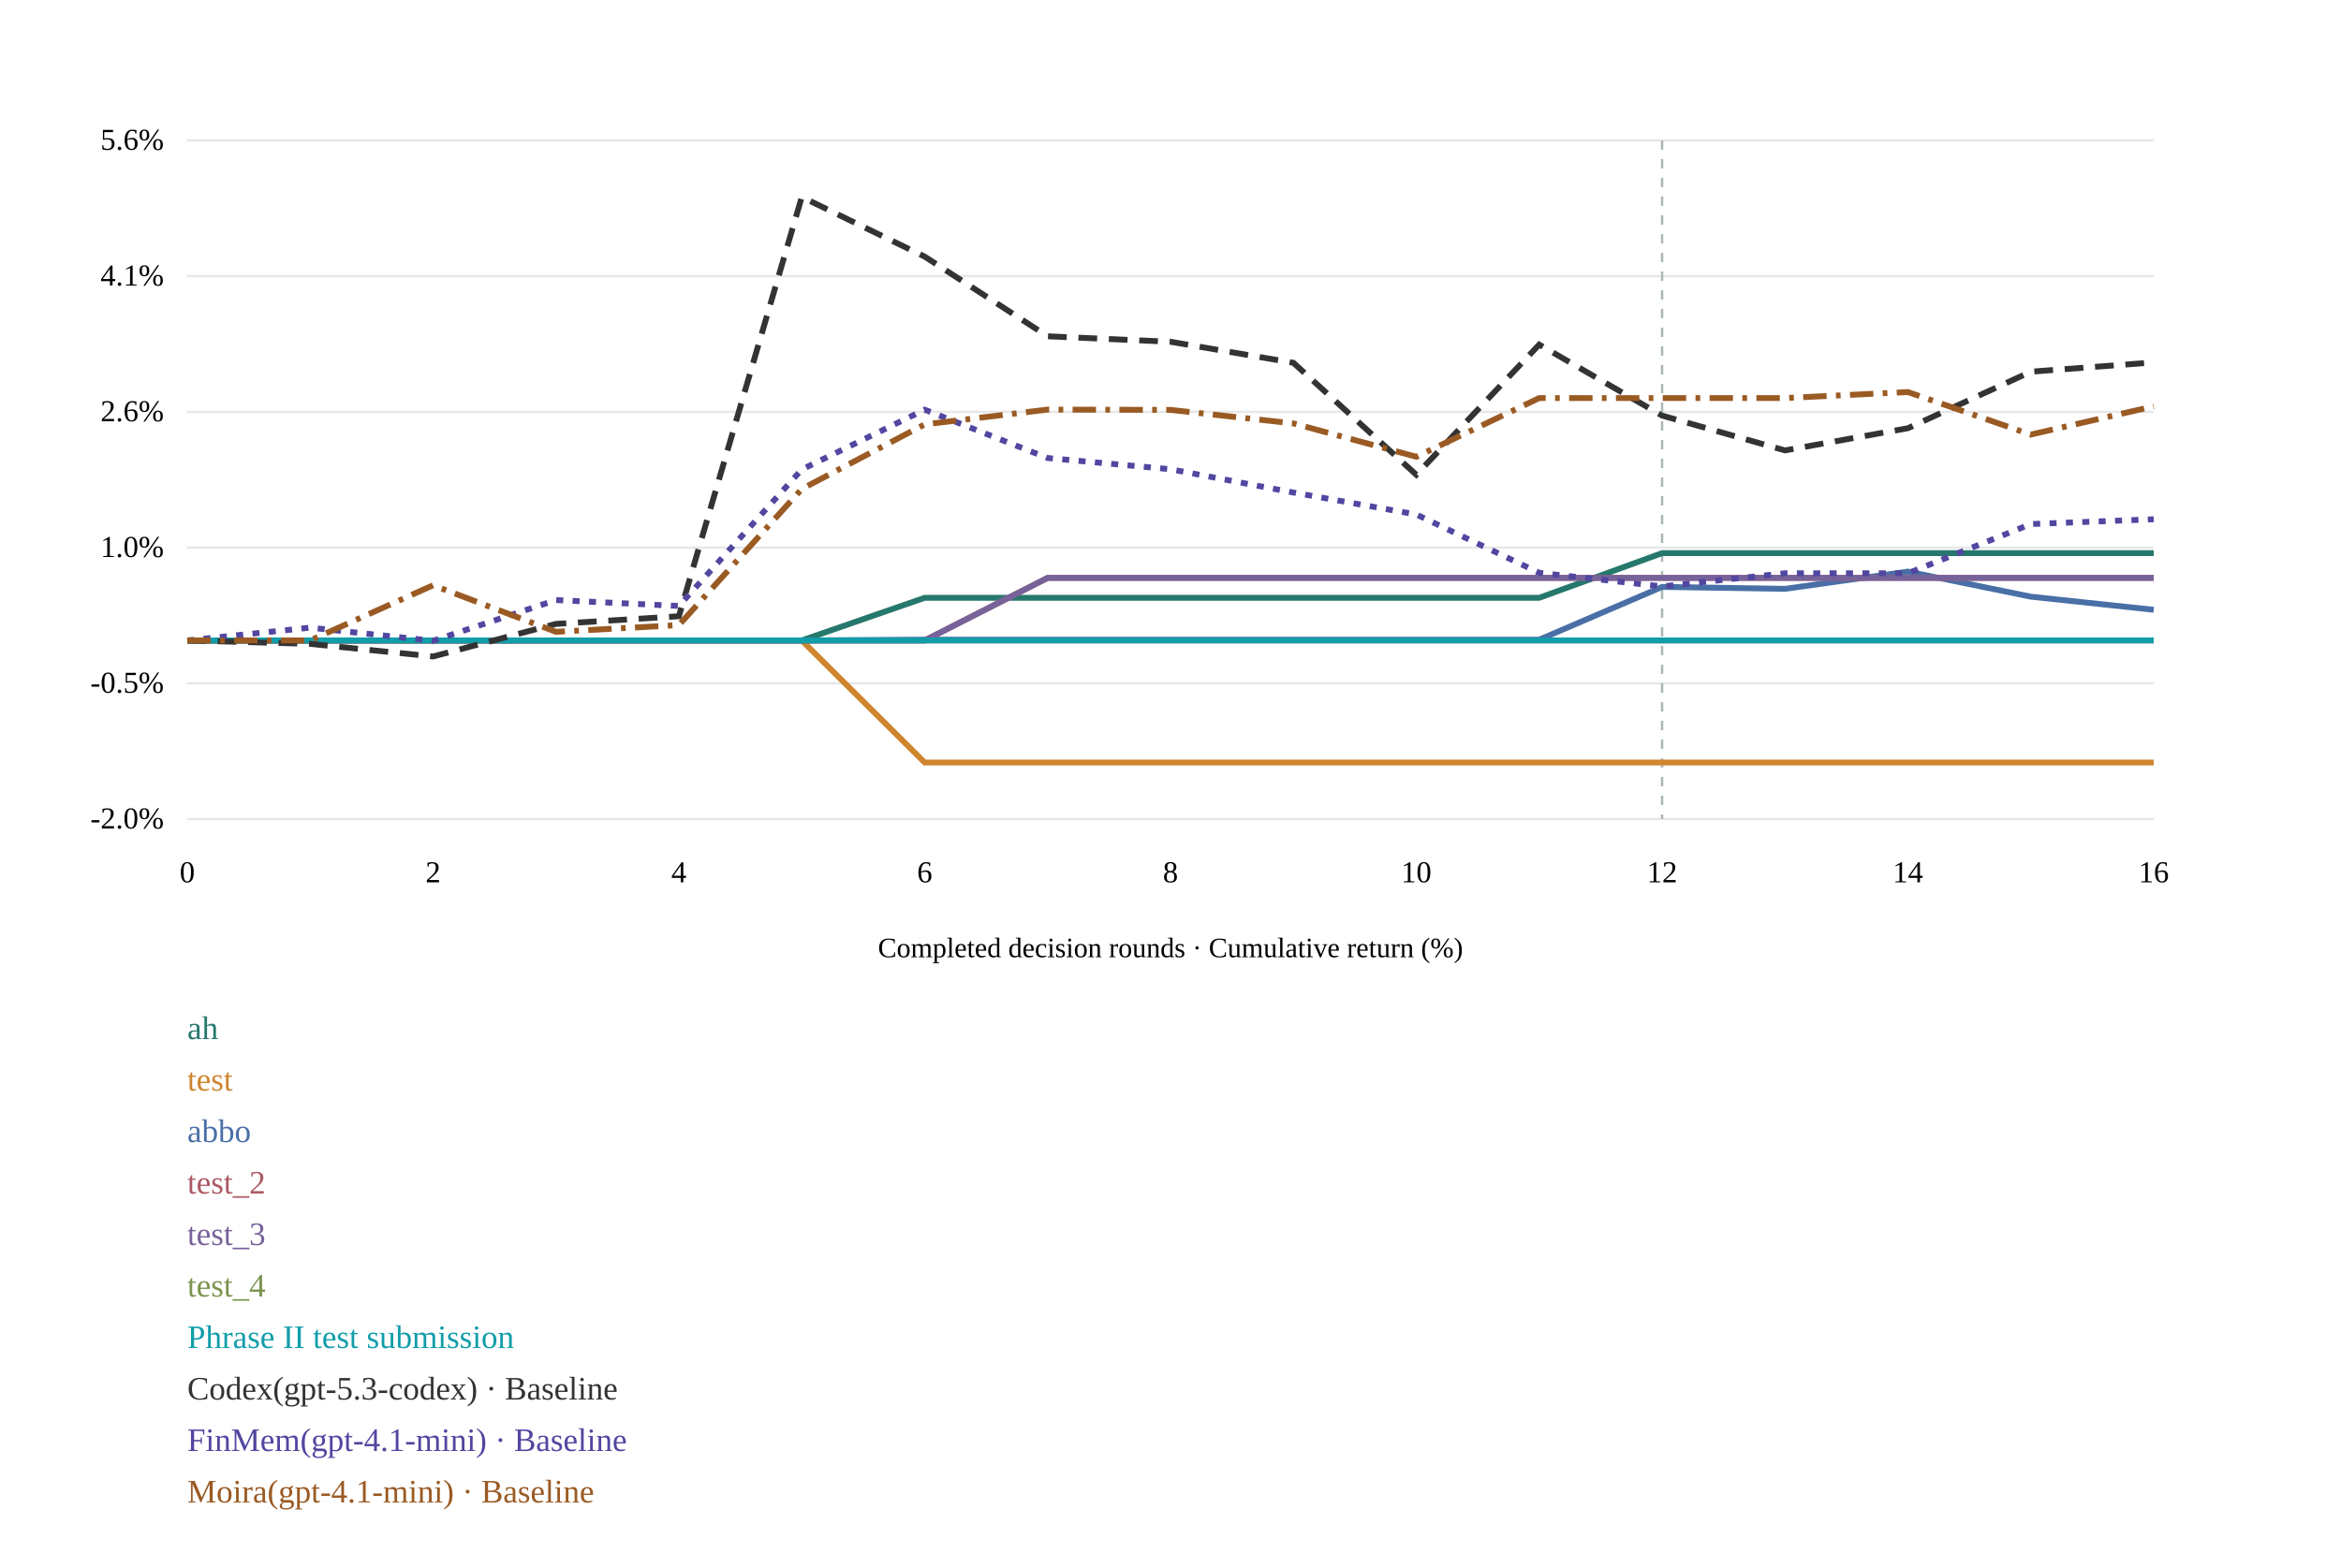
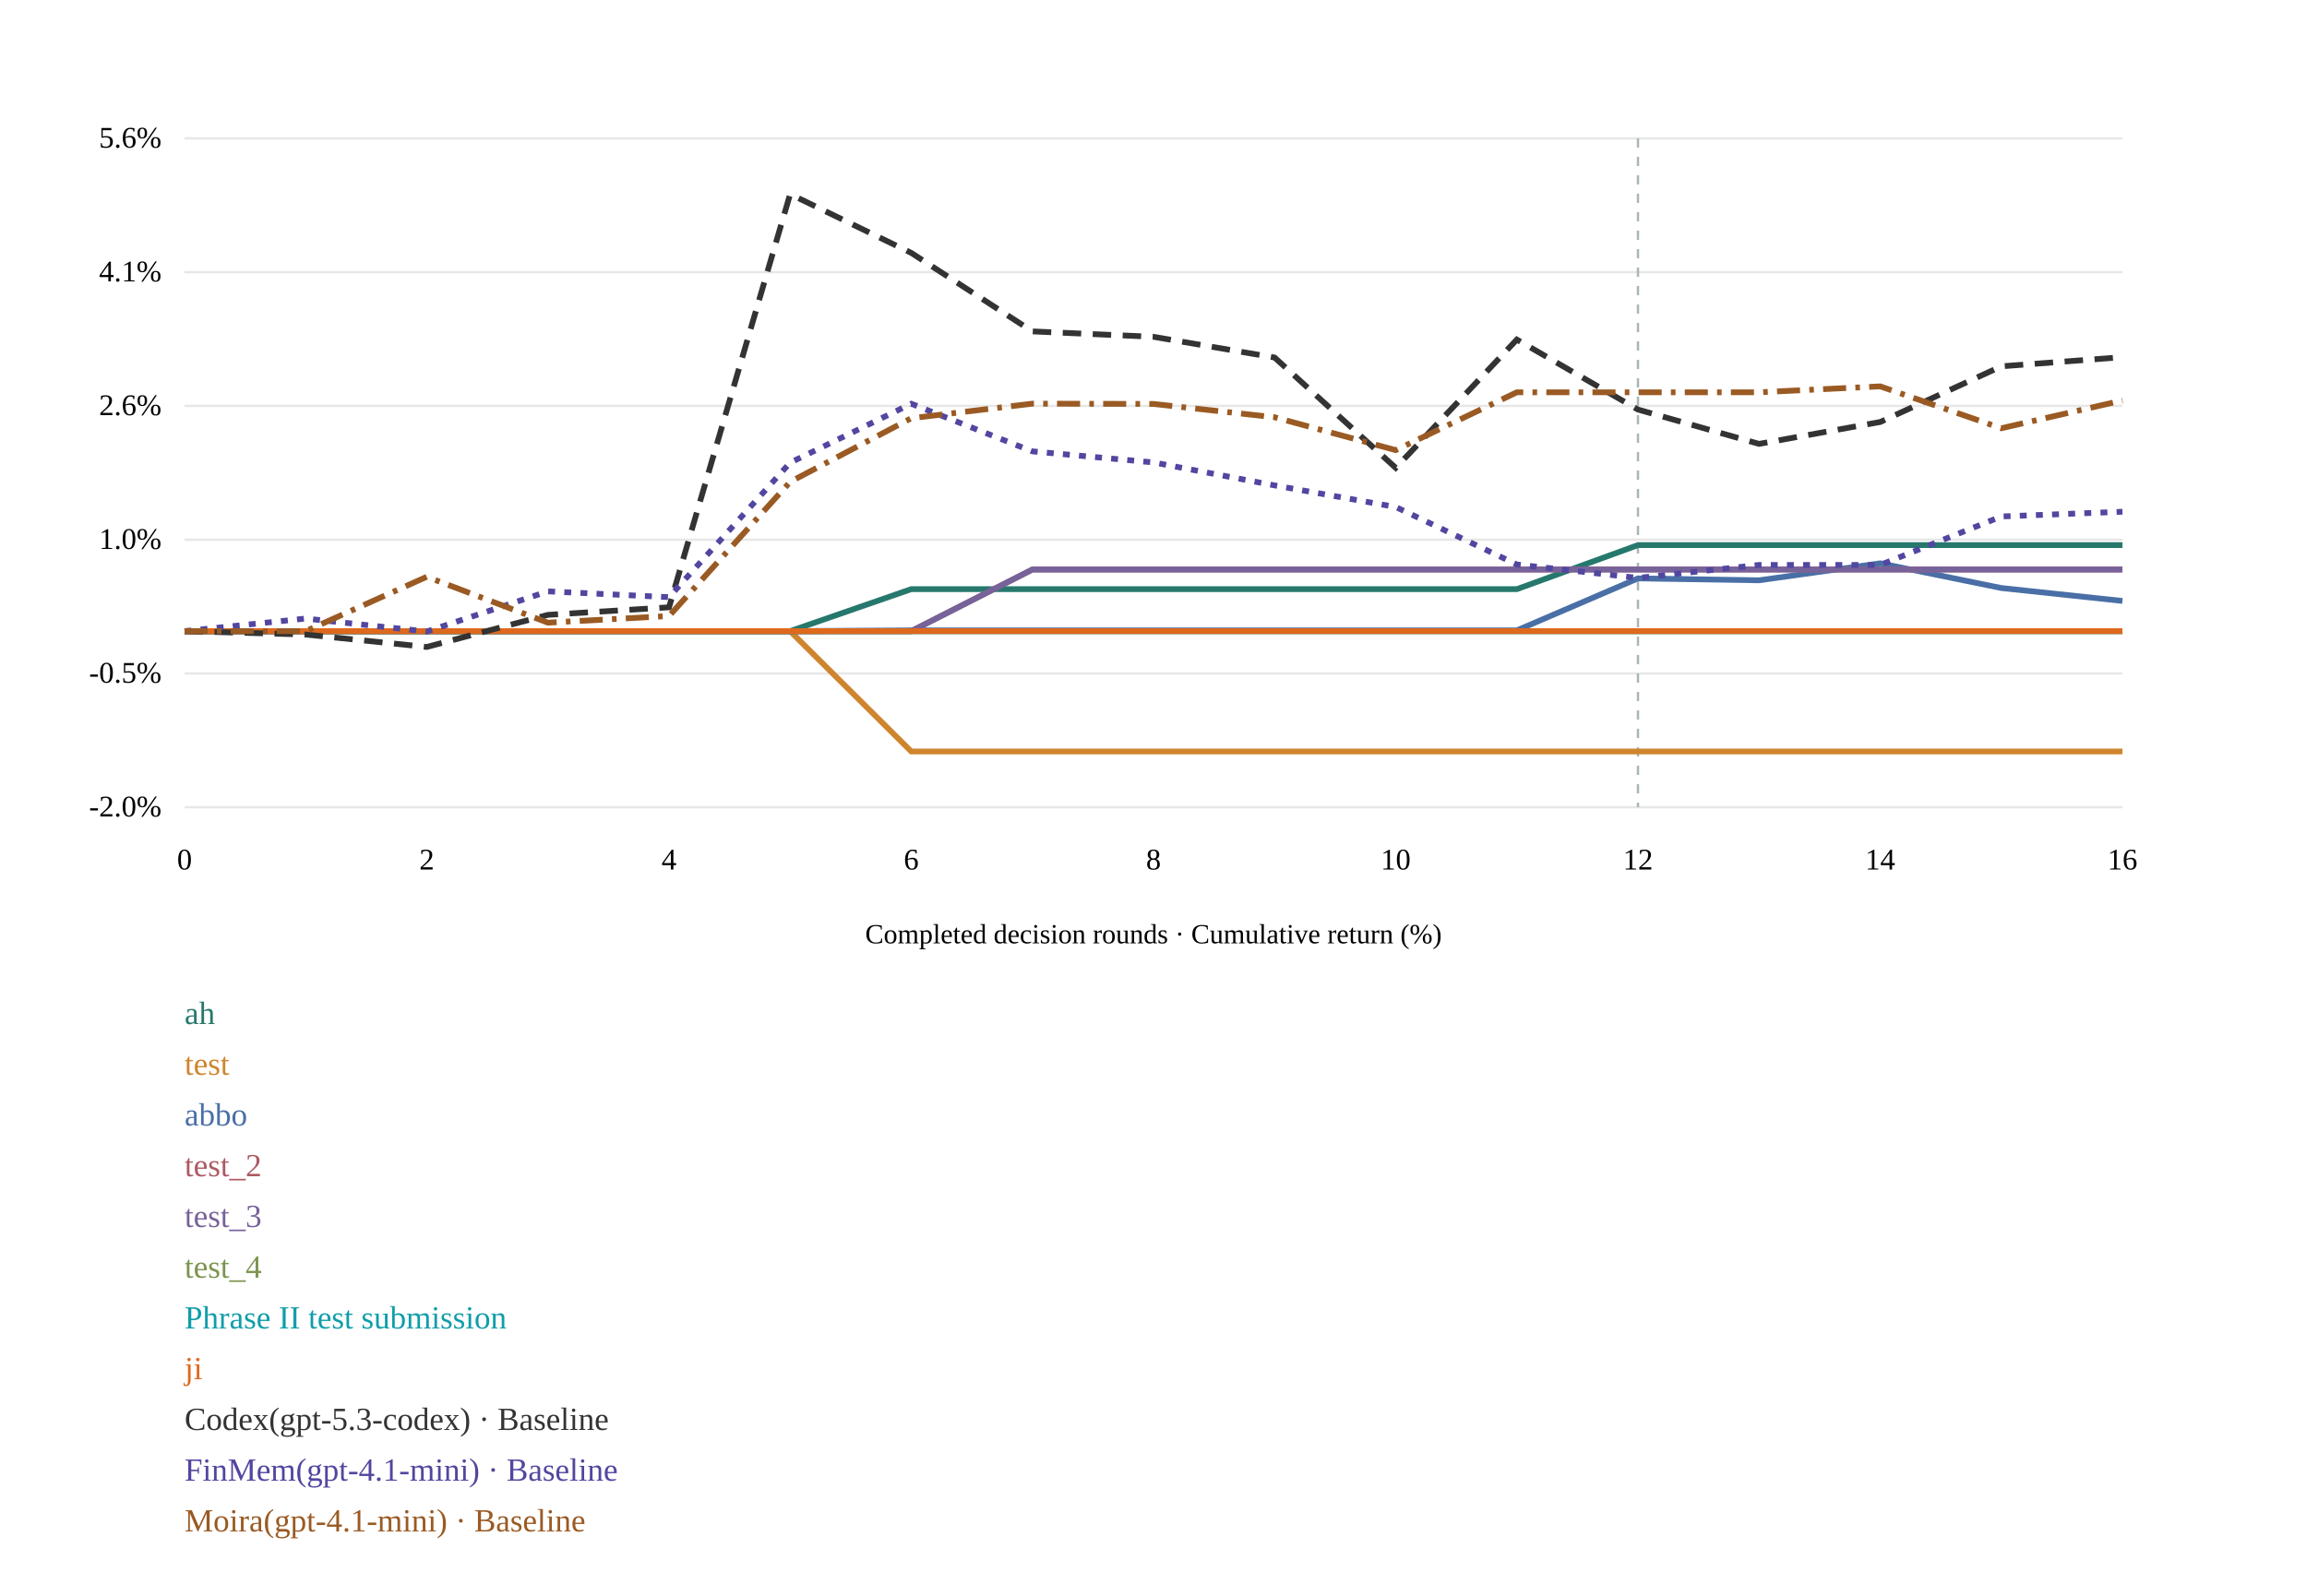
- <svg xmlns="http://www.w3.org/2000/svg" viewBox="0 0 1000 670" role="img">
+ <svg xmlns="http://www.w3.org/2000/svg" viewBox="0 0 1000 692" role="img">
  <rect width="100%" height="100%" fill="white" />
  <path d="M80 350.0H920" stroke="#e7e7e7" />
  <text x="70" y="354.0" text-anchor="end" font-size="13">-2.0%</text>
  <path d="M80 292.0H920" stroke="#e7e7e7" />
  <text x="70" y="296.0" text-anchor="end" font-size="13">-0.5%</text>
  <path d="M80 234.0H920" stroke="#e7e7e7" />
  <text x="70" y="238.0" text-anchor="end" font-size="13">1.0%</text>
  <path d="M80 176.0H920" stroke="#e7e7e7" />
  <text x="70" y="180.0" text-anchor="end" font-size="13">2.6%</text>
  <path d="M80 118.0H920" stroke="#e7e7e7" />
  <text x="70" y="122.0" text-anchor="end" font-size="13">4.1%</text>
  <path d="M80 60H920" stroke="#e7e7e7" />
  <text x="70" y="64" text-anchor="end" font-size="13">5.6%</text>
  <path d="M80 273.646H920" stroke="#aaa" />
  <text x="80.0" y="377" text-anchor="middle" font-size="13">0</text>
  <text x="185.0" y="377" text-anchor="middle" font-size="13">2</text>
  <text x="290.0" y="377" text-anchor="middle" font-size="13">4</text>
  <text x="395.0" y="377" text-anchor="middle" font-size="13">6</text>
  <text x="500.0" y="377" text-anchor="middle" font-size="13">8</text>
  <text x="605.0" y="377" text-anchor="middle" font-size="13">10</text>
  <text x="710.0" y="377" text-anchor="middle" font-size="13">12</text>
  <text x="815.0" y="377" text-anchor="middle" font-size="13">14</text>
  <text x="920.0" y="377" text-anchor="middle" font-size="13">16</text>
  <path d="M710.0 60V350" stroke="#a8b7b2" stroke-dasharray="4 4" />
  <text x="500" y="409" text-anchor="middle">Completed decision rounds · Cumulative return (%)</text>
  <polyline points="80.00,273.65 132.50,273.65 185.00,273.65 237.50,273.65 290.00,273.65 342.50,273.65 395.00,255.44 447.50,255.44 500.00,255.44 552.50,255.44 605.00,255.44 657.50,255.44 710.00,236.35 762.50,236.35 815.00,236.35 867.50,236.35 920.00,236.35" fill="none" stroke="#26786d" stroke-width="2.5" stroke-dasharray="none" />
  <text x="80" y="444" fill="#26786d" font-size="14">ah</text>
  <polyline points="80.00,273.65 132.50,273.65 185.00,273.65 237.50,273.65 290.00,273.65 342.50,273.65 395.00,325.83 447.50,325.83 500.00,325.83 552.50,325.83 605.00,325.83 657.50,325.83 710.00,325.83 762.50,325.83 815.00,325.83 867.50,325.83 920.00,325.83" fill="none" stroke="#cf852e" stroke-width="2.5" stroke-dasharray="none" />
  <text x="80" y="466" fill="#cf852e" font-size="14">test</text>
  <polyline points="80.00,273.65 132.50,273.65 185.00,273.65 237.50,273.65 290.00,273.65 342.50,273.65 395.00,273.33 447.50,273.33 500.00,273.33 552.50,273.33 605.00,273.33 657.50,273.33 710.00,250.78 762.50,251.61 815.00,244.24 867.50,254.96 920.00,260.56" fill="none" stroke="#496fa6" stroke-width="2.5" stroke-dasharray="none" />
  <text x="80" y="488" fill="#496fa6" font-size="14">abbo</text>
  <polyline points="80.00,273.65 132.50,273.65 185.00,273.65 237.50,273.65 290.00,273.65 342.50,273.65 395.00,273.65 447.50,246.93 500.00,246.93 552.50,246.93 605.00,246.93 657.50,246.93 710.00,246.93 762.50,246.93 815.00,246.93 867.50,246.93 920.00,246.93" fill="none" stroke="#ad5964" stroke-width="2.5" stroke-dasharray="none" />
  <text x="80" y="510" fill="#ad5964" font-size="14">test_2</text>
  <polyline points="80.00,273.65 132.50,273.65 185.00,273.65 237.50,273.65 290.00,273.65 342.50,273.65 395.00,273.65 447.50,246.93 500.00,246.93 552.50,246.93 605.00,246.93 657.50,246.93 710.00,246.93 762.50,246.93 815.00,246.93 867.50,246.93 920.00,246.93" fill="none" stroke="#77629a" stroke-width="2.5" stroke-dasharray="none" />
  <text x="80" y="532" fill="#77629a" font-size="14">test_3</text>
  <polyline points="80.00,273.65 132.50,273.65 185.00,273.65 237.50,273.65 290.00,273.65 342.50,273.65 395.00,273.65 447.50,273.65 500.00,273.65 552.50,273.65 605.00,273.65 657.50,273.65 710.00,273.65 762.50,273.65 815.00,273.65 867.50,273.65 920.00,273.65" fill="none" stroke="#7b944e" stroke-width="2.5" stroke-dasharray="none" />
  <text x="80" y="554" fill="#7b944e" font-size="14">test_4</text>
  <polyline points="80.00,273.65 132.50,273.65 185.00,273.65 237.50,273.65 290.00,273.65 342.50,273.65 395.00,273.65 447.50,273.65 500.00,273.65 552.50,273.65 605.00,273.65 657.50,273.65 710.00,273.65 762.50,273.65 815.00,273.65 867.50,273.65 920.00,273.65" fill="none" stroke="#119daa" stroke-width="2.5" stroke-dasharray="none" />
  <text x="80" y="576" fill="#119daa" font-size="14">Phrase II test submission</text>
+   <polyline points="80.00,273.65 132.50,273.65 185.00,273.65 237.50,273.65 290.00,273.65 342.50,273.65 395.00,273.65 447.50,273.65 500.00,273.65 552.50,273.65 605.00,273.65 657.50,273.65 710.00,273.65 762.50,273.65 815.00,273.65 867.50,273.65 920.00,273.65" fill="none" stroke="#de691d" stroke-width="2.5" stroke-dasharray="none" />
+   <text x="80" y="598" fill="#de691d" font-size="14">ji</text>
  <polyline points="80.00,273.65 132.50,275.12 185.00,280.51 237.50,266.59 290.00,263.32 342.50,84.17 395.00,109.65 447.50,143.69 500.00,146.03 552.50,155.02 605.00,202.86 657.50,147.24 710.00,177.58 762.50,192.46 815.00,182.97 867.50,158.83 920.00,154.86" fill="none" stroke="#333" stroke-width="2.5" stroke-dasharray="8 5" />
-   <text x="80" y="598" fill="#333" font-size="14">Codex(gpt-5.3-codex) · Baseline</text>
+   <text x="80" y="620" fill="#333" font-size="14">Codex(gpt-5.3-codex) · Baseline</text>
  <polyline points="80.00,273.65 132.50,268.19 185.00,273.81 237.50,256.40 290.00,258.92 342.50,200.61 395.00,175.06 447.50,195.70 500.00,200.50 552.50,210.46 605.00,219.83 657.50,244.75 710.00,250.58 762.50,244.95 815.00,244.95 867.50,223.93 920.00,221.88" fill="none" stroke="#5146a0" stroke-width="2.5" stroke-dasharray="3 4" />
-   <text x="80" y="620" fill="#5146a0" font-size="14">FinMem(gpt-4.1-mini) · Baseline</text>
+   <text x="80" y="642" fill="#5146a0" font-size="14">FinMem(gpt-4.1-mini) · Baseline</text>
  <polyline points="80.00,273.65 132.50,273.65 185.00,250.08 237.50,269.98 290.00,267.10 342.50,208.92 395.00,181.34 447.50,175.02 500.00,175.14 552.50,180.92 605.00,195.17 657.50,170.09 710.00,170.09 762.50,170.09 815.00,167.52 867.50,185.69 920.00,173.63" fill="none" stroke="#9a5a23" stroke-width="2.5" stroke-dasharray="10 4 2 4" />
-   <text x="80" y="642" fill="#9a5a23" font-size="14">Moira(gpt-4.1-mini) · Baseline</text>
+   <text x="80" y="664" fill="#9a5a23" font-size="14">Moira(gpt-4.1-mini) · Baseline</text>
</svg>
